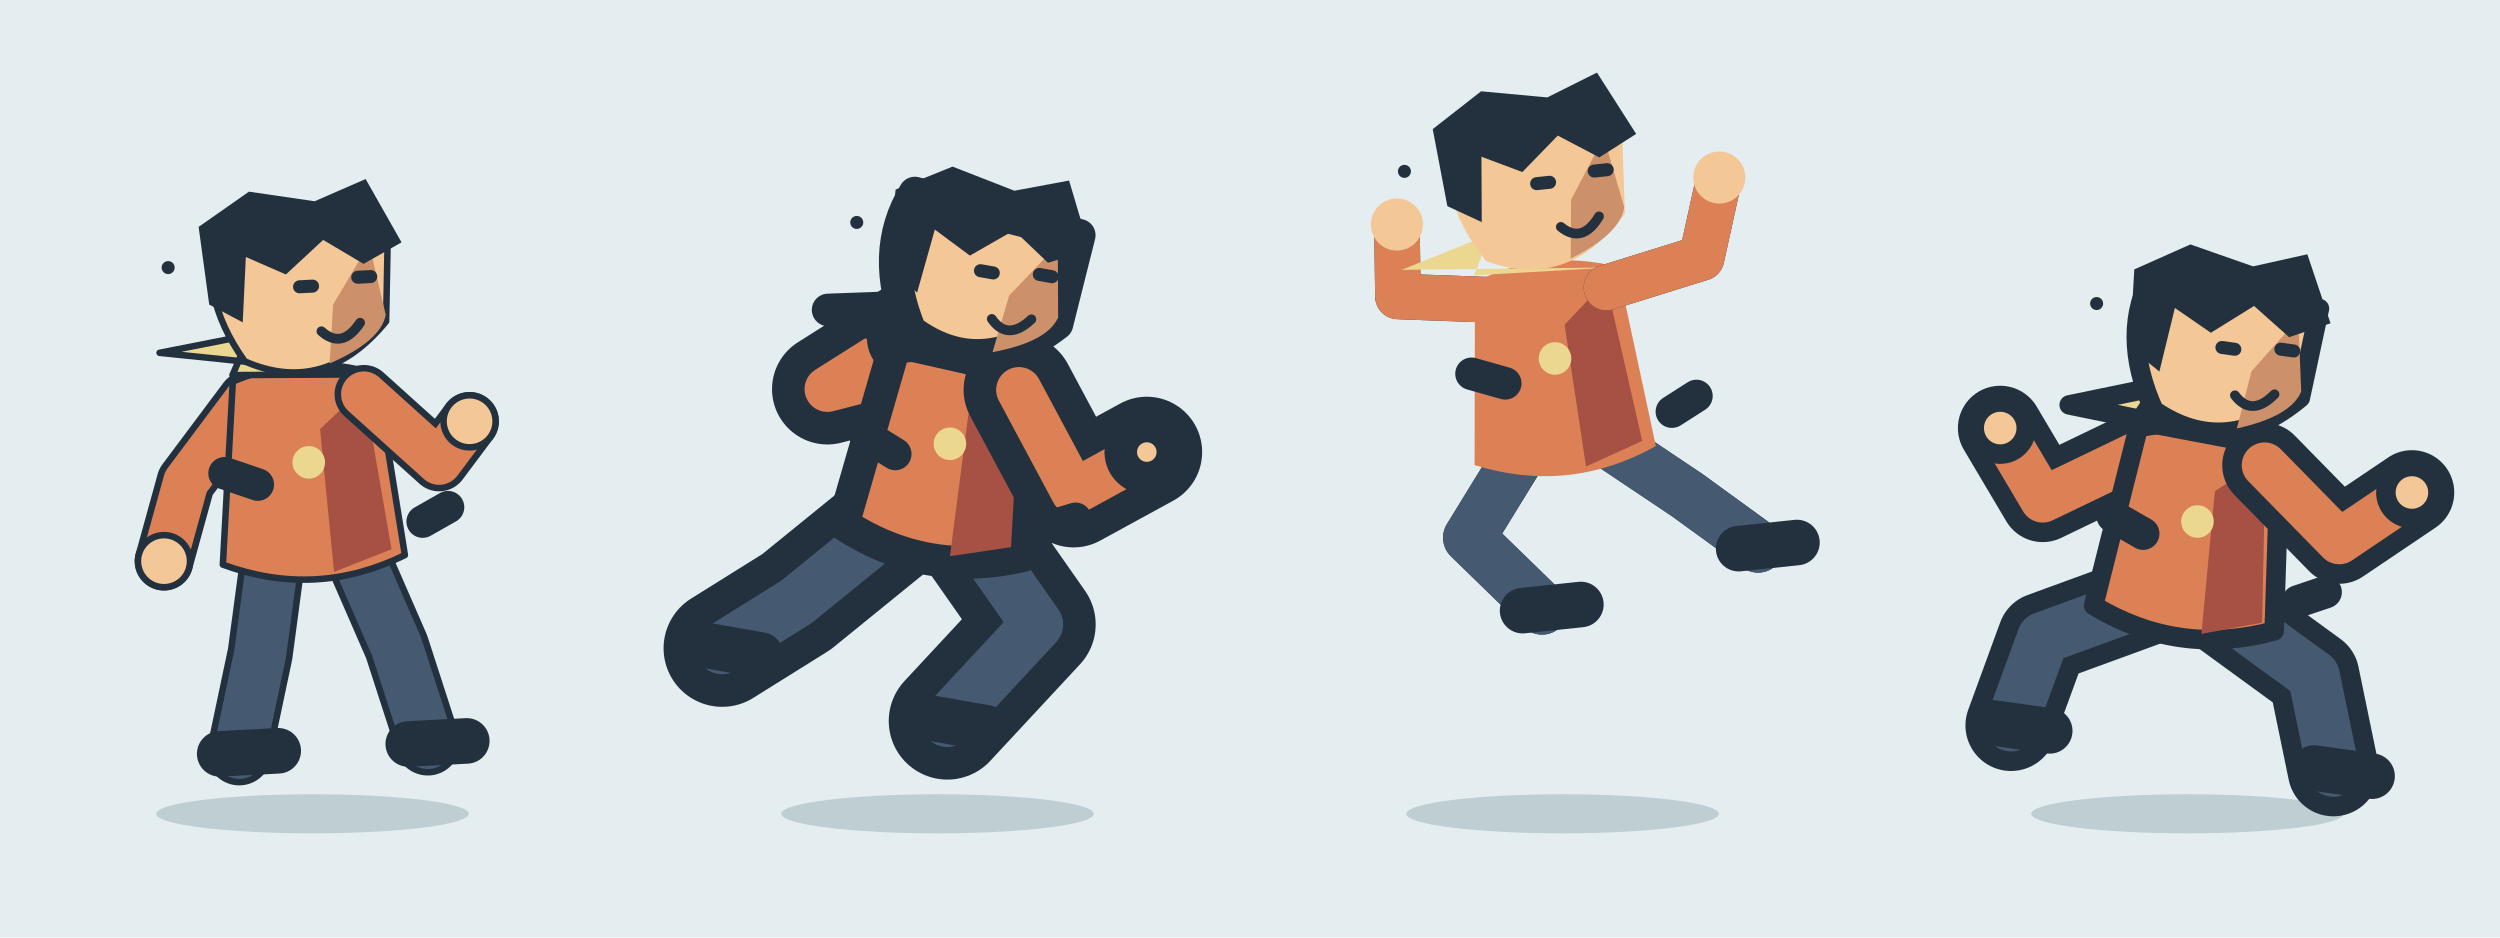
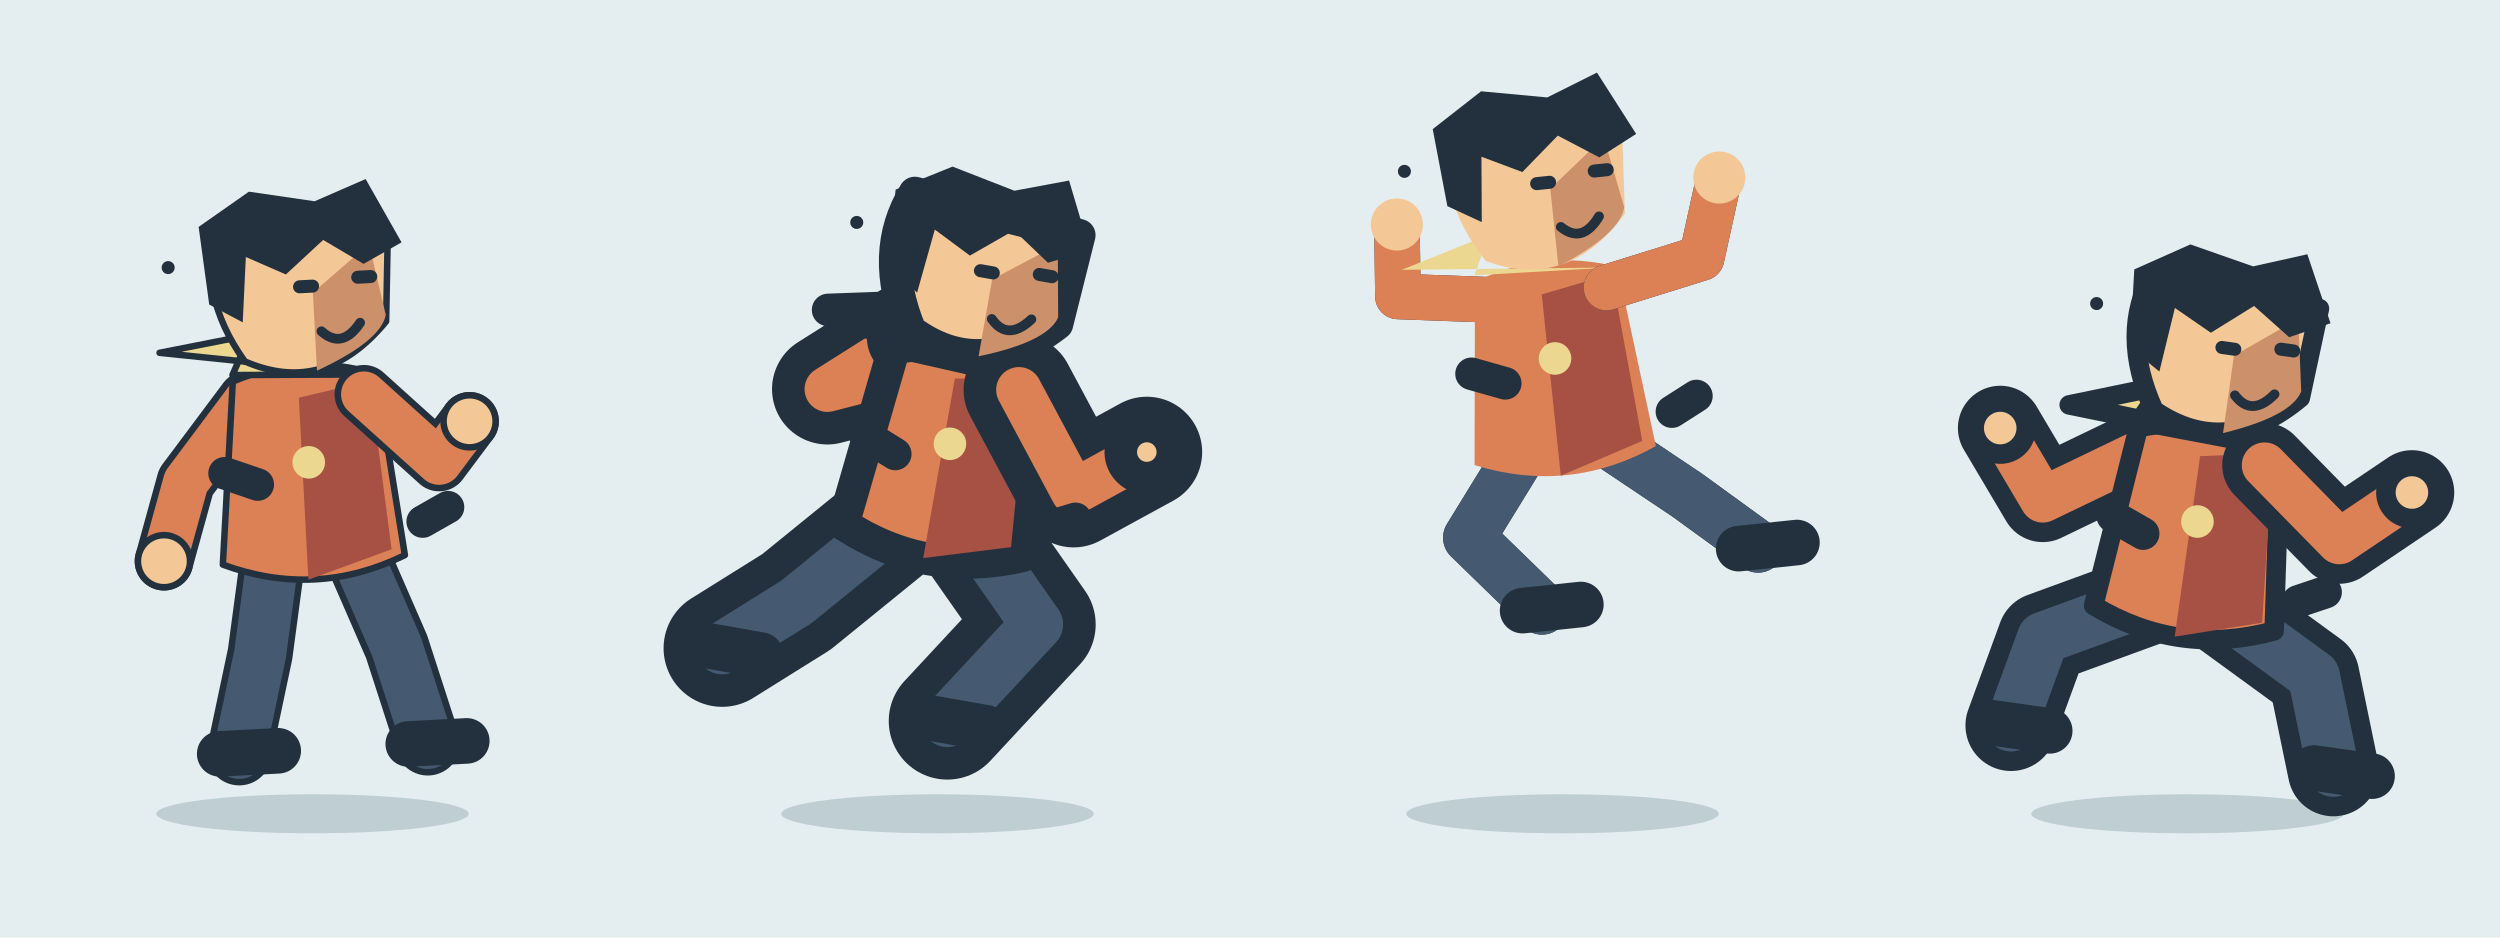
<svg xmlns="http://www.w3.org/2000/svg" width="384" height="144" viewBox="0 0 384 144">
  <rect width="384" height="144" fill="#e4edf0" />
  <g transform="translate(0 24)">
    <ellipse cx="48" cy="101" rx="24" ry="3" fill="#beced3" />
    <g transform="translate(48 0) rotate(-3 0 58)" stroke-linejoin="round" stroke-linecap="round">
      <path d="M-6,60 L-9,76 L-13,91" fill="none" stroke="#23313e" stroke-width="10" />
      <path d="M-6,60 L-9,76 L-13,91" fill="none" stroke="#455a70" stroke-width="8" />
      <path d="M-16 91 h9" stroke="#23313e" stroke-width="7" />
      <path d="M6,60 L12,76 L16,91" fill="none" stroke="#23313e" stroke-width="10" />
      <path d="M6,60 L12,76 L16,91" fill="none" stroke="#455a70" stroke-width="8" />
      <path d="M13 91 h9" stroke="#23313e" stroke-width="7" />
      <path d="M-9,37 L-19,49 L-23,61" fill="none" stroke="#23313e" stroke-width="9" />
      <path d="M-9,37 L-19,49 L-23,61" fill="none" stroke="#dc8156" stroke-width="7" />
      <circle cx="-23" cy="61" r="4" fill="#f4c796" stroke="#23313e" stroke-width="1" />
      <path d="M-11 34 Q0 30 11 34 L14 62 Q0 68 -14 62 Z" fill="#dc8156" stroke="#23313e" stroke-width="1" />
-       <path d="M9 36 L2 42 L3 64 L12 61 Z" fill="#a65143" />
+       <path d="M10 35 L-1 37 L-1 65 L12 61 Z" fill="#a65143" />
      <path d="M-11 33 L10 34 L-22 29 L-8 27 Z" fill="#ecd790" stroke="#23313e" stroke-width="1" />
      <path d="M9,37 L20,48 L25,42" fill="none" stroke="#23313e" stroke-width="9" />
      <path d="M9,37 L20,48 L25,42" fill="none" stroke="#dc8156" stroke-width="7" />
      <circle cx="25" cy="42" r="4" fill="#f4c796" stroke="#23313e" stroke-width="1" />
      <g transform="translate(0 20) scale(1)">
        <path d="M-12 -10 Q-16 0 -9 11 Q3 17 13 6 L14 -8 Z" fill="#f4c796" stroke="#23313e" stroke-width="1" />
-         <path d="M11 -6 L5 3 L4 12 Q12 9 13 5 Z" fill="#cc916b" />
+         <path d="M11 -6 L2 1 L2 13 Q12 9 13 5 Z" fill="#cc916b" />
        <path d="M-14 2 L-15 -10 L-7 -15 L3 -13 L11 -16 L16 -6 L10 -3 L4 -7 L-2 -2 L-8 -5 L-9 5 Z" fill="#23313e" />
        <path d="M0 0 h2 M9 -1 h2" stroke="#23313e" stroke-width="2" />
        <path d="M3 7 Q6 10 9 6" fill="none" stroke="#23313e" stroke-width="1.5" />
      </g>
      <circle cx="0" cy="47" r="2.5" fill="#ecd790" />
      <path d="M-13 48 l5 2 M17 57 l4 -2" stroke="#23313e" stroke-width="5" />
      <circle cx="-20" cy="16" r="1" fill="#23313e" />
    </g>
  </g>
  <g transform="translate(96 24)">
    <ellipse cx="48" cy="101" rx="24" ry="3" fill="#beced3" />
    <g transform="translate(48 -3) rotate(10 0 58)" stroke-linejoin="round" stroke-linecap="round">
      <path d="M-6,60 L-19,75 L-29,84" fill="none" stroke="#23313e" stroke-width="18" />
      <path d="M-6,60 L-19,75 L-29,84" fill="none" stroke="#455a70" stroke-width="8" />
      <path d="M-32 84 h9" stroke="#23313e" stroke-width="7" />
      <path d="M6,60 L18,72 L7,89" fill="none" stroke="#23313e" stroke-width="18" />
      <path d="M6,60 L18,72 L7,89" fill="none" stroke="#455a70" stroke-width="8" />
      <path d="M4 89 h9" stroke="#23313e" stroke-width="7" />
      <path d="M-9,37 L-20,42 L-9,32" fill="none" stroke="#23313e" stroke-width="17" />
      <path d="M-9,37 L-20,42 L-9,32" fill="none" stroke="#dc8156" stroke-width="7" />
      <circle cx="-9" cy="32" r="4" fill="#f4c796" stroke="#23313e" stroke-width="5" />
      <path d="M-11 34 Q0 30 11 34 L14 62 Q0 68 -14 62 Z" fill="#dc8156" stroke="#23313e" stroke-width="5" />
-       <path d="M9 36 L2 42 L3 64 L12 61 Z" fill="#a65143" />
+       <path d="M10 35 L-1 37 L-1 65 L12 61 Z" fill="#a65143" />
      <path d="M-11 33 L10 34 L-22 30 L-8 27 Z" fill="#ecd790" stroke="#23313e" stroke-width="5" />
      <path d="M9,37 L20,51 L30,43" fill="none" stroke="#23313e" stroke-width="17" />
      <path d="M9,37 L20,51 L30,43" fill="none" stroke="#dc8156" stroke-width="7" />
      <circle cx="30" cy="43" r="4" fill="#f4c796" stroke="#23313e" stroke-width="5" />
      <g transform="translate(0 20) scale(1)">
        <path d="M-12 -10 Q-16 0 -9 11 Q3 17 13 6 L14 -8 Z" fill="#f4c796" stroke="#23313e" stroke-width="5" />
-         <path d="M11 -6 L5 3 L4 12 Q12 9 13 5 Z" fill="#cc916b" />
+         <path d="M11 -6 L2 1 L2 13 Q12 9 13 5 Z" fill="#cc916b" />
        <path d="M-14 2 L-15 -10 L-7 -15 L3 -13 L11 -16 L16 -6 L10 -3 L4 -7 L-2 -2 L-8 -5 L-9 5 Z" fill="#23313e" />
        <path d="M0 0 h2 M9 -1 h2" stroke="#23313e" stroke-width="2" />
        <path d="M3 7 Q6 10 9 6" fill="none" stroke="#23313e" stroke-width="1.5" />
      </g>
      <circle cx="0" cy="47" r="2.5" fill="#ecd790" />
      <path d="M-13 48 l5 2 M17 57 l4 -2" stroke="#23313e" stroke-width="5" />
      <circle cx="-20" cy="16" r="1" fill="#23313e" />
    </g>
  </g>
  <g transform="translate(192 24)">
    <ellipse cx="48" cy="101" rx="24" ry="3" fill="#beced3" />
    <g transform="translate(48 -16) rotate(-6 0 58)" stroke-linejoin="round" stroke-linecap="round">
      <path d="M-6,60 L-16,73 L-6,85" fill="none" stroke="#23313e" stroke-width="8" />
      <path d="M-6,60 L-16,73 L-6,85" fill="none" stroke="#455a70" stroke-width="8" />
      <path d="M-9 85 h9" stroke="#23313e" stroke-width="7" />
      <path d="M6,60 L18,70 L28,79" fill="none" stroke="#23313e" stroke-width="8" />
      <path d="M6,60 L18,70 L28,79" fill="none" stroke="#455a70" stroke-width="8" />
      <path d="M25 79 h9" stroke="#23313e" stroke-width="7" />
      <path d="M-9,37 L-23,35 L-22,24" fill="none" stroke="#23313e" stroke-width="7" />
      <path d="M-9,37 L-23,35 L-22,24" fill="none" stroke="#dc8156" stroke-width="7" />
      <circle cx="-22" cy="24" r="4" fill="#f4c796" stroke="#23313e" stroke-width="0" />
      <path d="M-11 34 Q0 30 11 34 L14 62 Q0 68 -14 62 Z" fill="#dc8156" stroke="#23313e" stroke-width="0" />
-       <path d="M9 36 L2 42 L3 64 L12 61 Z" fill="#a65143" />
+       <path d="M10 35 L-1 37 L-1 65 L12 61 Z" fill="#a65143" />
      <path d="M-11 33 L10 34 L-22 31 L-8 27 Z" fill="#ecd790" stroke="#23313e" stroke-width="0" />
      <path d="M9,37 L24,34 L28,22" fill="none" stroke="#23313e" stroke-width="7" />
      <path d="M9,37 L24,34 L28,22" fill="none" stroke="#dc8156" stroke-width="7" />
      <circle cx="28" cy="22" r="4" fill="#f4c796" stroke="#23313e" stroke-width="0" />
      <g transform="translate(0 20) scale(1)">
        <path d="M-12 -10 Q-16 0 -9 11 Q3 17 13 6 L14 -8 Z" fill="#f4c796" stroke="#23313e" stroke-width="0" />
-         <path d="M11 -6 L5 3 L4 12 Q12 9 13 5 Z" fill="#cc916b" />
+         <path d="M11 -6 L2 1 L2 13 Q12 9 13 5 Z" fill="#cc916b" />
        <path d="M-14 2 L-15 -10 L-7 -15 L3 -13 L11 -16 L16 -6 L10 -3 L4 -7 L-2 -2 L-8 -5 L-9 5 Z" fill="#23313e" />
        <path d="M0 0 h2 M9 -1 h2" stroke="#23313e" stroke-width="2" />
        <path d="M3 7 Q6 10 9 6" fill="none" stroke="#23313e" stroke-width="1.5" />
      </g>
      <circle cx="0" cy="47" r="2.5" fill="#ecd790" />
      <path d="M-13 48 l5 2 M17 57 l4 -2" stroke="#23313e" stroke-width="5" />
      <circle cx="-20" cy="16" r="1" fill="#23313e" />
    </g>
  </g>
  <g transform="translate(288 24)">
    <ellipse cx="48" cy="101" rx="24" ry="3" fill="#beced3" />
    <g transform="translate(48 9) rotate(8 0 58)" stroke-linejoin="round" stroke-linecap="round">
      <path d="M-6,60 L-21,68 L-24,82" fill="none" stroke="#23313e" stroke-width="14" />
      <path d="M-6,60 L-21,68 L-24,82" fill="none" stroke="#455a70" stroke-width="8" />
      <path d="M-27 82 h9" stroke="#23313e" stroke-width="7" />
      <path d="M6,60 L21,68 L26,82" fill="none" stroke="#23313e" stroke-width="14" />
      <path d="M6,60 L21,68 L26,82" fill="none" stroke="#455a70" stroke-width="8" />
      <path d="M23 82 h9" stroke="#23313e" stroke-width="7" />
      <path d="M-9,37 L-24,47 L-32,37" fill="none" stroke="#23313e" stroke-width="13" />
      <path d="M-9,37 L-24,47 L-32,37" fill="none" stroke="#dc8156" stroke-width="7" />
      <circle cx="-32" cy="37" r="4" fill="#f4c796" stroke="#23313e" stroke-width="3" />
      <path d="M-11 34 Q0 30 11 34 L14 62 Q0 68 -14 62 Z" fill="#dc8156" stroke="#23313e" stroke-width="3" />
-       <path d="M9 36 L2 42 L3 64 L12 61 Z" fill="#a65143" />
+       <path d="M10 35 L-1 37 L-1 65 L12 61 Z" fill="#a65143" />
      <path d="M-11 33 L10 34 L-22 32 L-8 27 Z" fill="#ecd790" stroke="#23313e" stroke-width="3" />
      <path d="M9,37 L22,47 L32,38" fill="none" stroke="#23313e" stroke-width="13" />
      <path d="M9,37 L22,47 L32,38" fill="none" stroke="#dc8156" stroke-width="7" />
      <circle cx="32" cy="38" r="4" fill="#f4c796" stroke="#23313e" stroke-width="3" />
      <g transform="translate(0 20) scale(1)">
        <path d="M-12 -10 Q-16 0 -9 11 Q3 17 13 6 L14 -8 Z" fill="#f4c796" stroke="#23313e" stroke-width="3" />
-         <path d="M11 -6 L5 3 L4 12 Q12 9 13 5 Z" fill="#cc916b" />
+         <path d="M11 -6 L2 1 L2 13 Q12 9 13 5 Z" fill="#cc916b" />
        <path d="M-14 2 L-15 -10 L-7 -15 L3 -13 L11 -16 L16 -6 L10 -3 L4 -7 L-2 -2 L-8 -5 L-9 5 Z" fill="#23313e" />
        <path d="M0 0 h2 M9 -1 h2" stroke="#23313e" stroke-width="2" />
        <path d="M3 7 Q6 10 9 6" fill="none" stroke="#23313e" stroke-width="1.5" />
      </g>
      <circle cx="0" cy="47" r="2.5" fill="#ecd790" />
      <path d="M-13 48 l5 2 M17 57 l4 -2" stroke="#23313e" stroke-width="5" />
      <circle cx="-20" cy="16" r="1" fill="#23313e" />
    </g>
  </g>
</svg>
